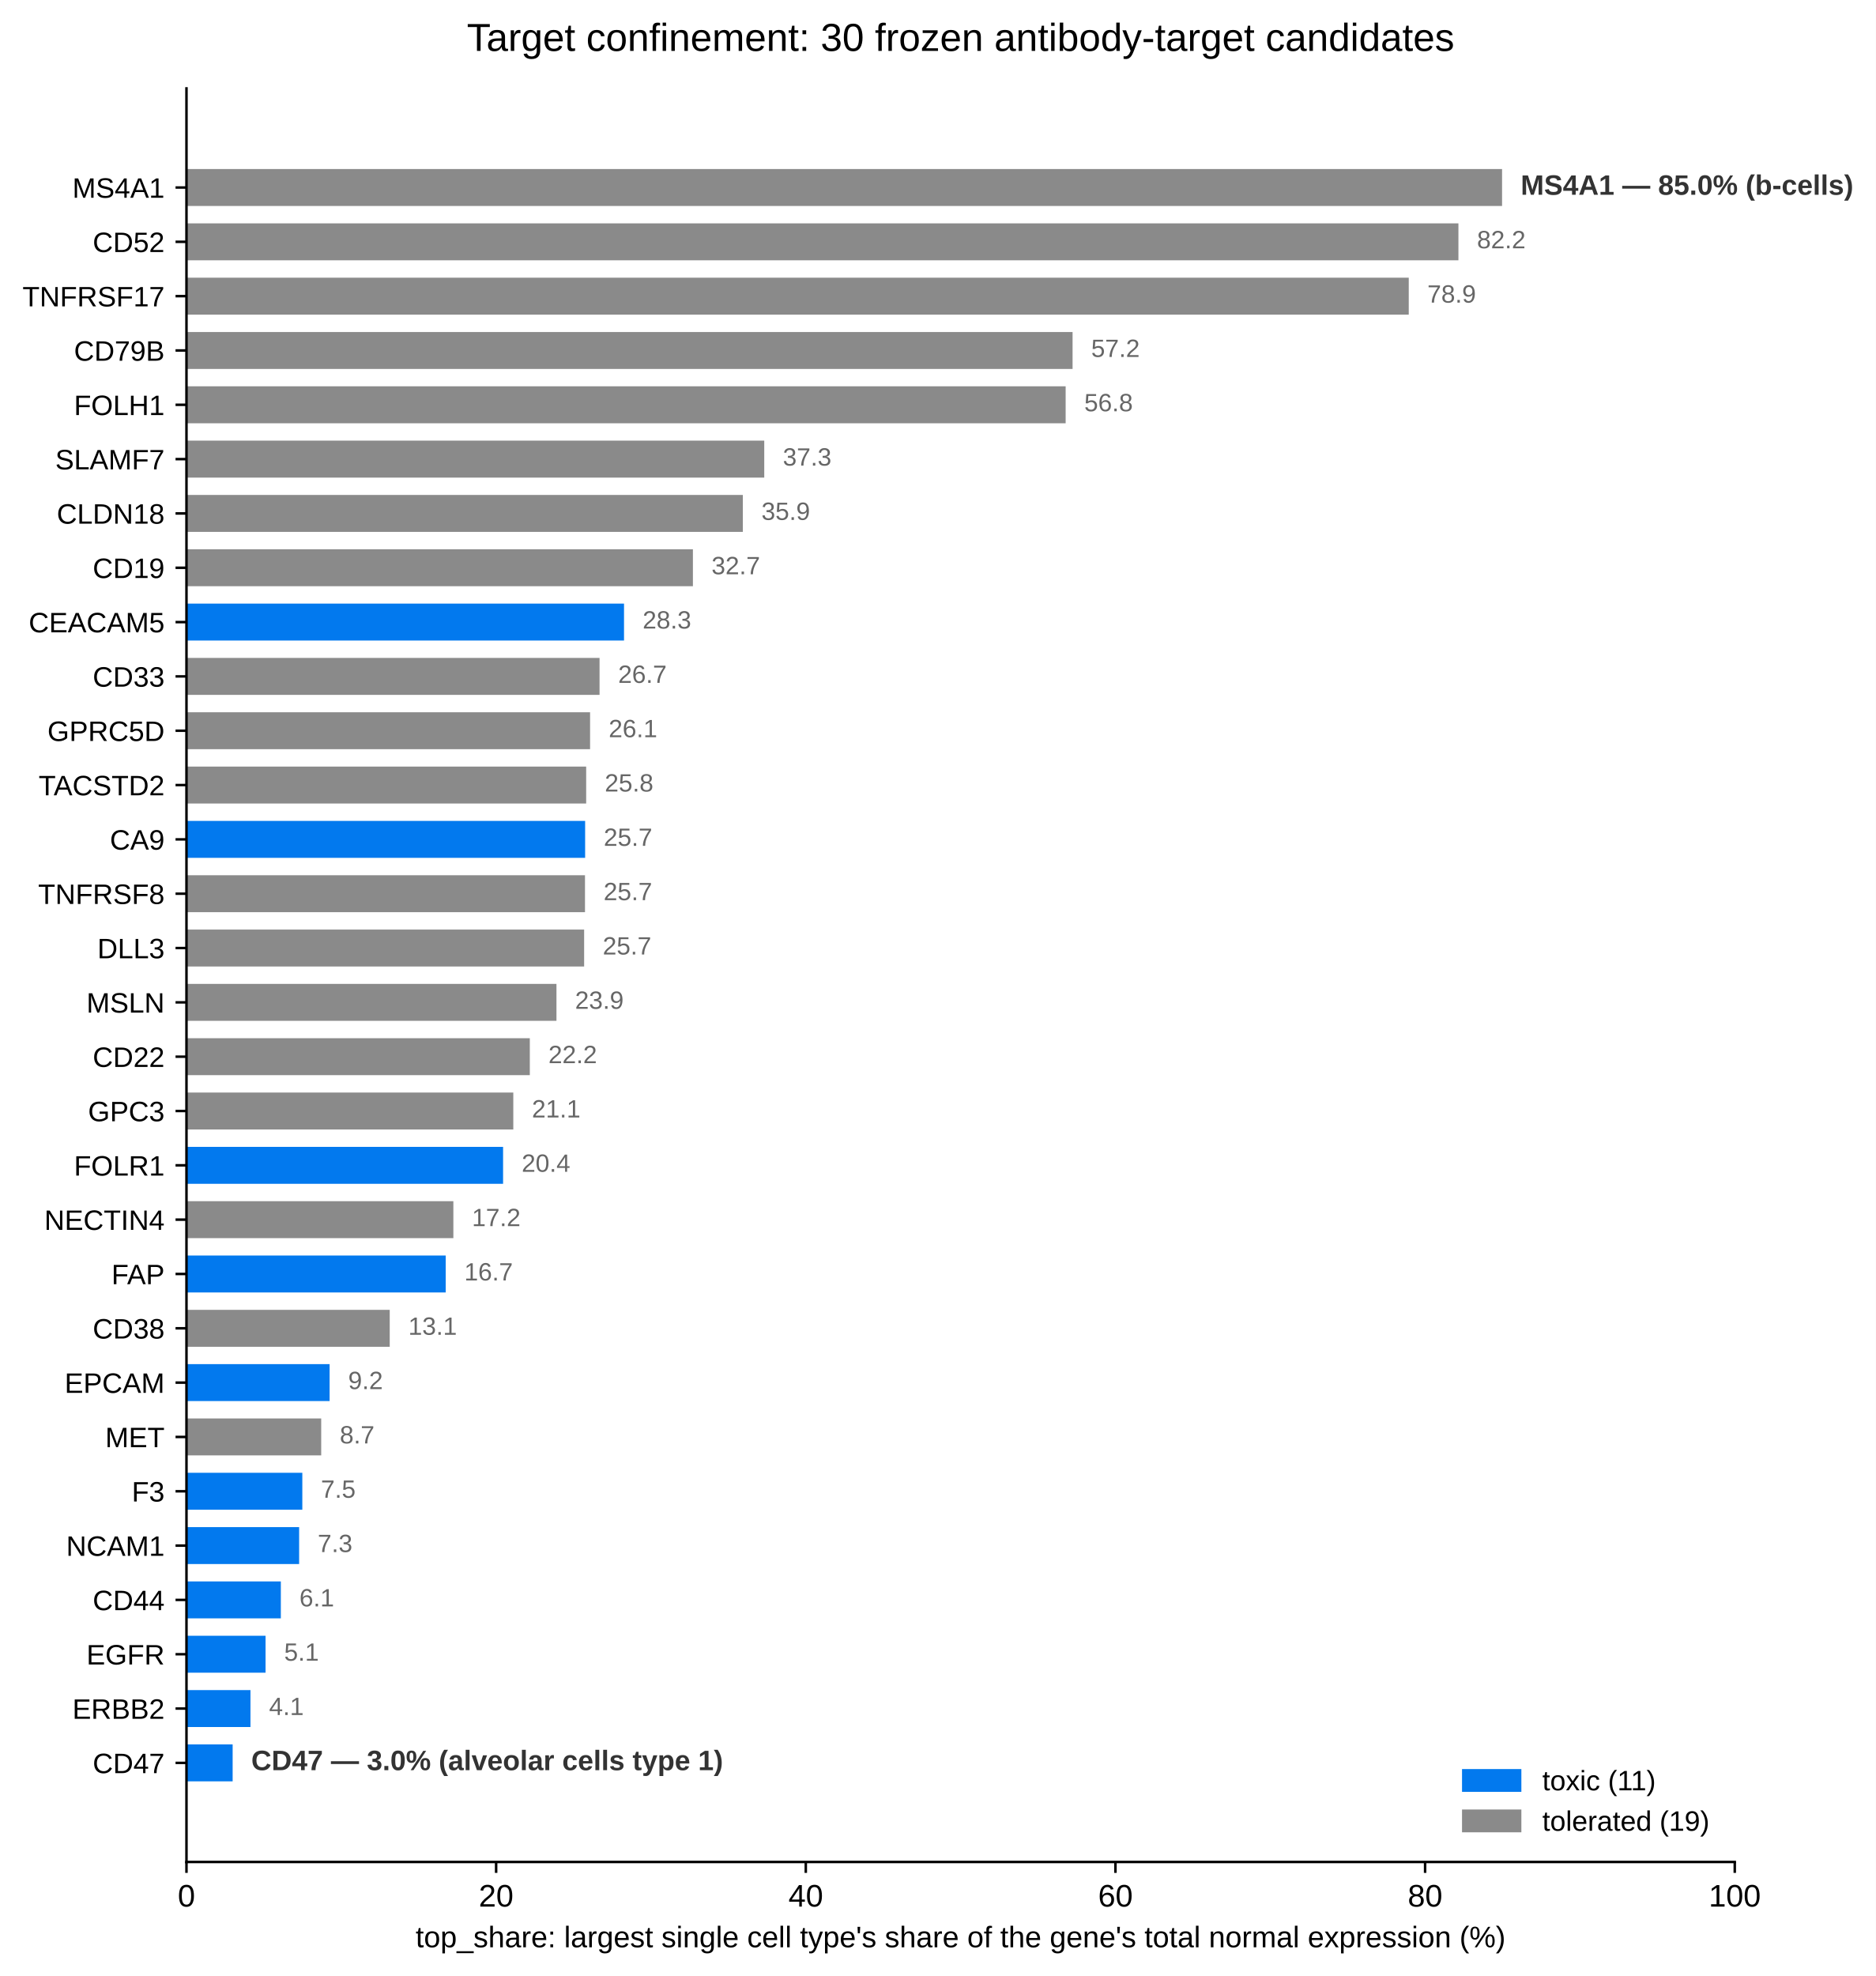
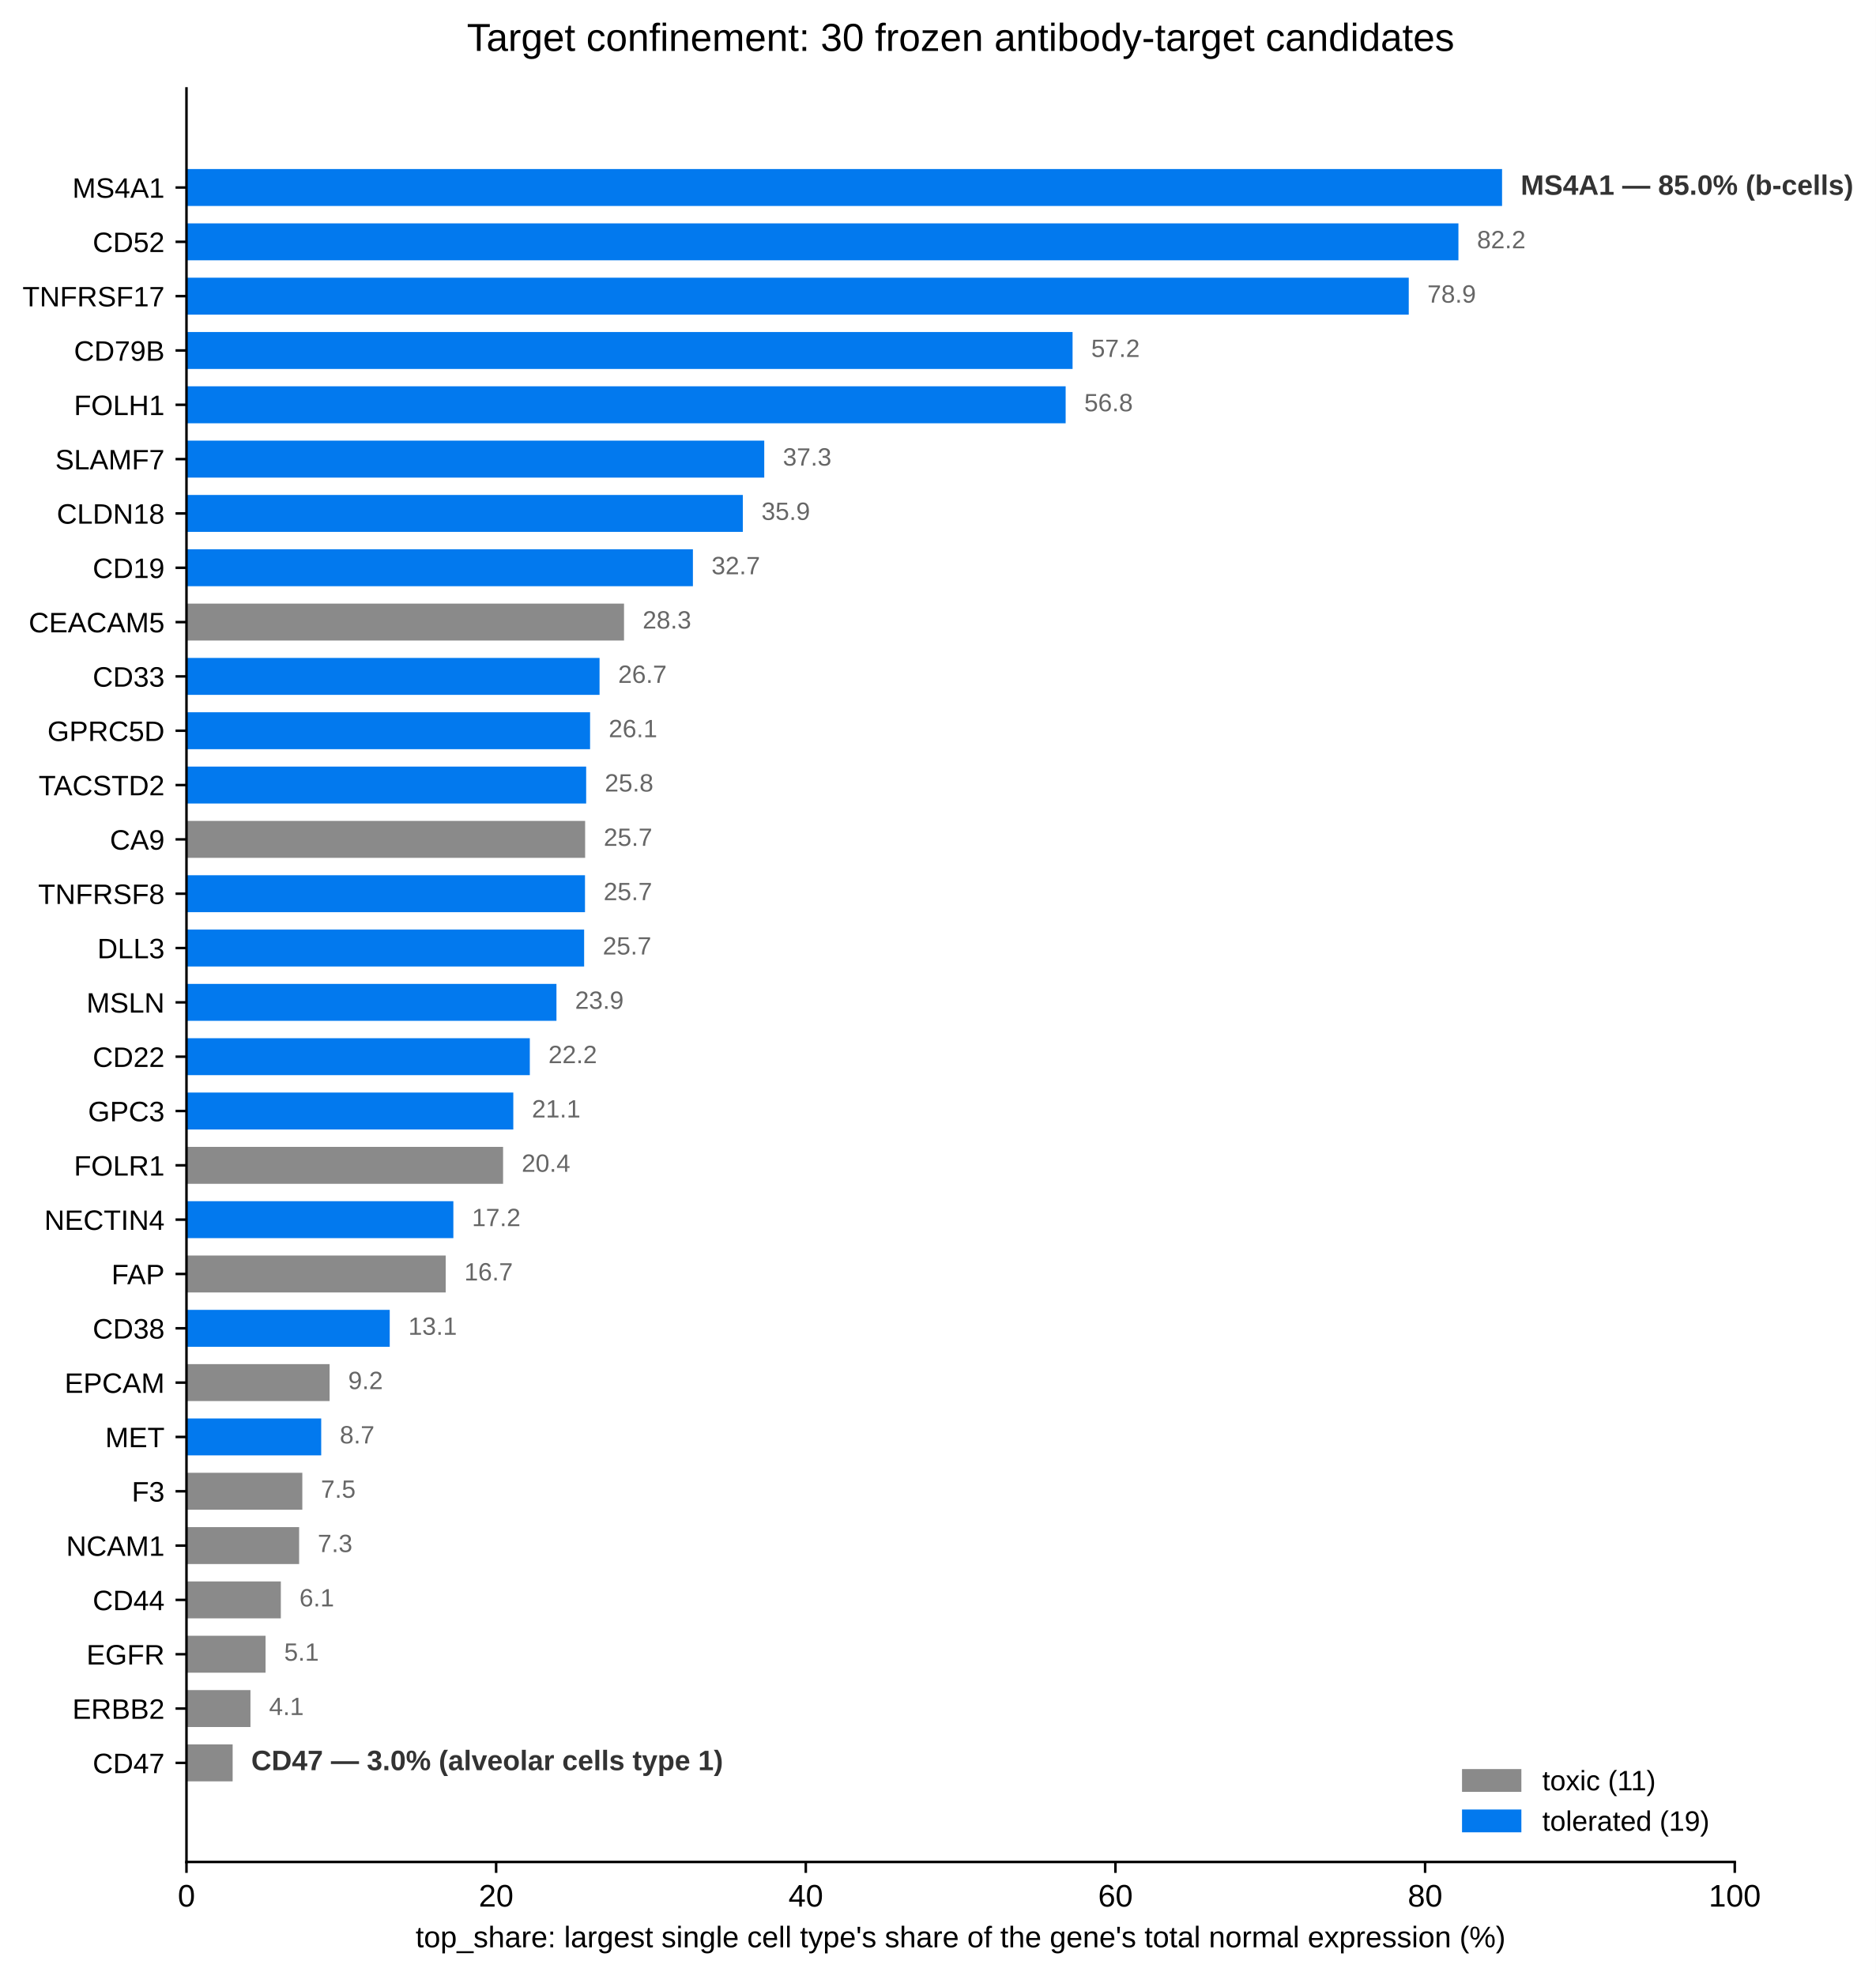
<svg xmlns="http://www.w3.org/2000/svg" xmlns:xlink="http://www.w3.org/1999/xlink" width="600.599pt" height="632.521pt" viewBox="0 0 600.599 632.521" version="1.1">
  <defs>
    <style type="text/css">*{stroke-linejoin: round; stroke-linecap: butt}</style>
  </defs>
  <g id="figure_1">
    <g id="patch_1">
      <path d="M 0 632.521  L 600.599 632.521  L 600.599 0  L 0 0  z " style="fill: #ffffff" />
    </g>
    <g id="axes_1">
      <g id="patch_2">
        <path d="M 59.703 596.02  L 555.423 596.02  L 555.423 28.3  L 59.703 28.3  z " style="fill: #ffffff" />
      </g>
      <g id="patch_3">
-         <path d="M 59.703 570.215  L 74.485 570.215  L 74.485 558.39  L 59.703 558.39  z " clip-path="url(#p24d4e49912)" style="fill: #0279ee" />
+         <path d="M 59.703 570.215  L 74.485 570.215  L 74.485 558.39  L 59.703 558.39  z " clip-path="url(#p0cf676c617)" style="fill: #8a8a8a" />
      </g>
      <g id="patch_4">
-         <path d="M 59.703 552.826  L 80.192 552.826  L 80.192 541.001  L 59.703 541.001  z " clip-path="url(#p24d4e49912)" style="fill: #0279ee" />
+         <path d="M 59.703 552.826  L 80.192 552.826  L 80.192 541.001  L 59.703 541.001  z " clip-path="url(#p0cf676c617)" style="fill: #8a8a8a" />
      </g>
      <g id="patch_5">
-         <path d="M 59.703 535.437  L 85.024 535.437  L 85.024 523.612  L 59.703 523.612  z " clip-path="url(#p24d4e49912)" style="fill: #0279ee" />
+         <path d="M 59.703 535.437  L 85.024 535.437  L 85.024 523.612  L 59.703 523.612  z " clip-path="url(#p0cf676c617)" style="fill: #8a8a8a" />
      </g>
      <g id="patch_6">
-         <path d="M 59.703 518.048  L 89.917 518.048  L 89.917 506.223  L 59.703 506.223  z " clip-path="url(#p24d4e49912)" style="fill: #0279ee" />
+         <path d="M 59.703 518.048  L 89.917 518.048  L 89.917 506.223  L 59.703 506.223  z " clip-path="url(#p0cf676c617)" style="fill: #8a8a8a" />
      </g>
      <g id="patch_7">
-         <path d="M 59.703 500.658  L 95.772 500.658  L 95.772 488.834  L 59.703 488.834  z " clip-path="url(#p24d4e49912)" style="fill: #0279ee" />
+         <path d="M 59.703 500.658  L 95.772 500.658  L 95.772 488.834  L 59.703 488.834  z " clip-path="url(#p0cf676c617)" style="fill: #8a8a8a" />
      </g>
      <g id="patch_8">
-         <path d="M 59.703 483.269  L 96.795 483.269  L 96.795 471.445  L 59.703 471.445  z " clip-path="url(#p24d4e49912)" style="fill: #0279ee" />
+         <path d="M 59.703 483.269  L 96.795 483.269  L 96.795 471.445  L 59.703 471.445  z " clip-path="url(#p0cf676c617)" style="fill: #8a8a8a" />
      </g>
      <g id="patch_9">
-         <path d="M 59.703 465.88  L 102.84 465.88  L 102.84 454.056  L 59.703 454.056  z " clip-path="url(#p24d4e49912)" style="fill: #8a8a8a" />
+         <path d="M 59.703 465.88  L 102.84 465.88  L 102.84 454.056  L 59.703 454.056  z " clip-path="url(#p0cf676c617)" style="fill: #0279ee" />
      </g>
      <g id="patch_10">
-         <path d="M 59.703 448.491  L 105.529 448.491  L 105.529 436.666  L 59.703 436.666  z " clip-path="url(#p24d4e49912)" style="fill: #0279ee" />
+         <path d="M 59.703 448.491  L 105.529 448.491  L 105.529 436.666  L 59.703 436.666  z " clip-path="url(#p0cf676c617)" style="fill: #8a8a8a" />
      </g>
      <g id="patch_11">
-         <path d="M 59.703 431.102  L 124.781 431.102  L 124.781 419.277  L 59.703 419.277  z " clip-path="url(#p24d4e49912)" style="fill: #8a8a8a" />
+         <path d="M 59.703 431.102  L 124.781 431.102  L 124.781 419.277  L 59.703 419.277  z " clip-path="url(#p0cf676c617)" style="fill: #0279ee" />
      </g>
      <g id="patch_12">
-         <path d="M 59.703 413.713  L 142.702 413.713  L 142.702 401.888  L 59.703 401.888  z " clip-path="url(#p24d4e49912)" style="fill: #0279ee" />
+         <path d="M 59.703 413.713  L 142.702 413.713  L 142.702 401.888  L 59.703 401.888  z " clip-path="url(#p0cf676c617)" style="fill: #8a8a8a" />
      </g>
      <g id="patch_13">
-         <path d="M 59.703 396.324  L 145.153 396.324  L 145.153 384.499  L 59.703 384.499  z " clip-path="url(#p24d4e49912)" style="fill: #8a8a8a" />
+         <path d="M 59.703 396.324  L 145.153 396.324  L 145.153 384.499  L 59.703 384.499  z " clip-path="url(#p0cf676c617)" style="fill: #0279ee" />
      </g>
      <g id="patch_14">
-         <path d="M 59.703 378.935  L 161.072 378.935  L 161.072 367.11  L 59.703 367.11  z " clip-path="url(#p24d4e49912)" style="fill: #0279ee" />
+         <path d="M 59.703 378.935  L 161.072 378.935  L 161.072 367.11  L 59.703 367.11  z " clip-path="url(#p0cf676c617)" style="fill: #8a8a8a" />
      </g>
      <g id="patch_15">
-         <path d="M 59.703 361.545  L 164.345 361.545  L 164.345 349.721  L 59.703 349.721  z " clip-path="url(#p24d4e49912)" style="fill: #8a8a8a" />
+         <path d="M 59.703 361.545  L 164.345 361.545  L 164.345 349.721  L 59.703 349.721  z " clip-path="url(#p0cf676c617)" style="fill: #0279ee" />
      </g>
      <g id="patch_16">
-         <path d="M 59.703 344.156  L 169.632 344.156  L 169.632 332.332  L 59.703 332.332  z " clip-path="url(#p24d4e49912)" style="fill: #8a8a8a" />
+         <path d="M 59.703 344.156  L 169.632 344.156  L 169.632 332.332  L 59.703 332.332  z " clip-path="url(#p0cf676c617)" style="fill: #0279ee" />
      </g>
      <g id="patch_17">
-         <path d="M 59.703 326.767  L 178.162 326.767  L 178.162 314.943  L 59.703 314.943  z " clip-path="url(#p24d4e49912)" style="fill: #8a8a8a" />
+         <path d="M 59.703 326.767  L 178.162 326.767  L 178.162 314.943  L 59.703 314.943  z " clip-path="url(#p0cf676c617)" style="fill: #0279ee" />
      </g>
      <g id="patch_18">
-         <path d="M 59.703 309.378  L 187.024 309.378  L 187.024 297.553  L 59.703 297.553  z " clip-path="url(#p24d4e49912)" style="fill: #8a8a8a" />
+         <path d="M 59.703 309.378  L 187.024 309.378  L 187.024 297.553  L 59.703 297.553  z " clip-path="url(#p0cf676c617)" style="fill: #0279ee" />
      </g>
      <g id="patch_19">
-         <path d="M 59.703 291.989  L 187.298 291.989  L 187.298 280.164  L 59.703 280.164  z " clip-path="url(#p24d4e49912)" style="fill: #8a8a8a" />
+         <path d="M 59.703 291.989  L 187.298 291.989  L 187.298 280.164  L 59.703 280.164  z " clip-path="url(#p0cf676c617)" style="fill: #0279ee" />
      </g>
      <g id="patch_20">
-         <path d="M 59.703 274.6  L 187.342 274.6  L 187.342 262.775  L 59.703 262.775  z " clip-path="url(#p24d4e49912)" style="fill: #0279ee" />
+         <path d="M 59.703 274.6  L 187.342 274.6  L 187.342 262.775  L 59.703 262.775  z " clip-path="url(#p0cf676c617)" style="fill: #8a8a8a" />
      </g>
      <g id="patch_21">
-         <path d="M 59.703 257.211  L 187.675 257.211  L 187.675 245.386  L 59.703 245.386  z " clip-path="url(#p24d4e49912)" style="fill: #8a8a8a" />
+         <path d="M 59.703 257.211  L 187.675 257.211  L 187.675 245.386  L 59.703 245.386  z " clip-path="url(#p0cf676c617)" style="fill: #0279ee" />
      </g>
      <g id="patch_22">
-         <path d="M 59.703 239.822  L 188.926 239.822  L 188.926 227.997  L 59.703 227.997  z " clip-path="url(#p24d4e49912)" style="fill: #8a8a8a" />
+         <path d="M 59.703 239.822  L 188.926 239.822  L 188.926 227.997  L 59.703 227.997  z " clip-path="url(#p0cf676c617)" style="fill: #0279ee" />
      </g>
      <g id="patch_23">
-         <path d="M 59.703 222.432  L 191.959 222.432  L 191.959 210.608  L 59.703 210.608  z " clip-path="url(#p24d4e49912)" style="fill: #8a8a8a" />
+         <path d="M 59.703 222.432  L 191.959 222.432  L 191.959 210.608  L 59.703 210.608  z " clip-path="url(#p0cf676c617)" style="fill: #0279ee" />
      </g>
      <g id="patch_24">
-         <path d="M 59.703 205.043  L 199.795 205.043  L 199.795 193.219  L 59.703 193.219  z " clip-path="url(#p24d4e49912)" style="fill: #0279ee" />
+         <path d="M 59.703 205.043  L 199.795 205.043  L 199.795 193.219  L 59.703 193.219  z " clip-path="url(#p0cf676c617)" style="fill: #8a8a8a" />
      </g>
      <g id="patch_25">
-         <path d="M 59.703 187.654  L 221.851 187.654  L 221.851 175.83  L 59.703 175.83  z " clip-path="url(#p24d4e49912)" style="fill: #8a8a8a" />
+         <path d="M 59.703 187.654  L 221.851 187.654  L 221.851 175.83  L 59.703 175.83  z " clip-path="url(#p0cf676c617)" style="fill: #0279ee" />
      </g>
      <g id="patch_26">
-         <path d="M 59.703 170.265  L 237.839 170.265  L 237.839 158.441  L 59.703 158.441  z " clip-path="url(#p24d4e49912)" style="fill: #8a8a8a" />
+         <path d="M 59.703 170.265  L 237.839 170.265  L 237.839 158.441  L 59.703 158.441  z " clip-path="url(#p0cf676c617)" style="fill: #0279ee" />
      </g>
      <g id="patch_27">
-         <path d="M 59.703 152.876  L 244.692 152.876  L 244.692 141.051  L 59.703 141.051  z " clip-path="url(#p24d4e49912)" style="fill: #8a8a8a" />
+         <path d="M 59.703 152.876  L 244.692 152.876  L 244.692 141.051  L 59.703 141.051  z " clip-path="url(#p0cf676c617)" style="fill: #0279ee" />
      </g>
      <g id="patch_28">
-         <path d="M 59.703 135.487  L 341.191 135.487  L 341.191 123.662  L 59.703 123.662  z " clip-path="url(#p24d4e49912)" style="fill: #8a8a8a" />
+         <path d="M 59.703 135.487  L 341.191 135.487  L 341.191 123.662  L 59.703 123.662  z " clip-path="url(#p0cf676c617)" style="fill: #0279ee" />
      </g>
      <g id="patch_29">
-         <path d="M 59.703 118.098  L 343.408 118.098  L 343.408 106.273  L 59.703 106.273  z " clip-path="url(#p24d4e49912)" style="fill: #8a8a8a" />
+         <path d="M 59.703 118.098  L 343.408 118.098  L 343.408 106.273  L 59.703 106.273  z " clip-path="url(#p0cf676c617)" style="fill: #0279ee" />
      </g>
      <g id="patch_30">
-         <path d="M 59.703 100.709  L 451.043 100.709  L 451.043 88.884  L 59.703 88.884  z " clip-path="url(#p24d4e49912)" style="fill: #8a8a8a" />
+         <path d="M 59.703 100.709  L 451.043 100.709  L 451.043 88.884  L 59.703 88.884  z " clip-path="url(#p0cf676c617)" style="fill: #0279ee" />
      </g>
      <g id="patch_31">
-         <path d="M 59.703 83.32  L 466.947 83.32  L 466.947 71.495  L 59.703 71.495  z " clip-path="url(#p24d4e49912)" style="fill: #8a8a8a" />
+         <path d="M 59.703 83.32  L 466.947 83.32  L 466.947 71.495  L 59.703 71.495  z " clip-path="url(#p0cf676c617)" style="fill: #0279ee" />
      </g>
      <g id="patch_32">
-         <path d="M 59.703 65.93  L 480.92 65.93  L 480.92 54.106  L 59.703 54.106  z " clip-path="url(#p24d4e49912)" style="fill: #8a8a8a" />
+         <path d="M 59.703 65.93  L 480.92 65.93  L 480.92 54.106  L 59.703 54.106  z " clip-path="url(#p0cf676c617)" style="fill: #0279ee" />
      </g>
      <g id="matplotlib.axis_1">
        <g id="xtick_1">
          <g id="line2d_1">
            <defs>
-               <path id="ma348f26eb4" d="M 0 0  L 0 3.5  " style="stroke: #000000; stroke-width: 0.8" />
+               <path id="m3c1761a3d3" d="M 0 0  L 0 3.5  " style="stroke: #000000; stroke-width: 0.8" />
            </defs>
            <g>
-               <use xlink:href="#ma348f26eb4" x="59.703" y="596.02" style="stroke: #000000; stroke-width: 0.8" />
+               <use xlink:href="#m3c1761a3d3" x="59.703" y="596.02" style="stroke: #000000; stroke-width: 0.8" />
            </g>
          </g>
          <g id="text_1">
            <text style="font-size: 10px; font-family: 'Arial', 'Liberation Sans', 'DejaVu Sans'; text-anchor: middle" x="59.703" y="610.301" transform="rotate(-0 59.70344 610.3006)">0</text>
          </g>
        </g>
        <g id="xtick_2">
          <g id="line2d_2">
            <g>
-               <use xlink:href="#ma348f26eb4" x="158.847" y="596.02" style="stroke: #000000; stroke-width: 0.8" />
+               <use xlink:href="#m3c1761a3d3" x="158.847" y="596.02" style="stroke: #000000; stroke-width: 0.8" />
            </g>
          </g>
          <g id="text_2">
            <text style="font-size: 10px; font-family: 'Arial', 'Liberation Sans', 'DejaVu Sans'; text-anchor: middle" x="158.847" y="610.301" transform="rotate(-0 158.8474 610.3006)">20</text>
          </g>
        </g>
        <g id="xtick_3">
          <g id="line2d_3">
            <g>
-               <use xlink:href="#ma348f26eb4" x="257.991" y="596.02" style="stroke: #000000; stroke-width: 0.8" />
+               <use xlink:href="#m3c1761a3d3" x="257.991" y="596.02" style="stroke: #000000; stroke-width: 0.8" />
            </g>
          </g>
          <g id="text_3">
            <text style="font-size: 10px; font-family: 'Arial', 'Liberation Sans', 'DejaVu Sans'; text-anchor: middle" x="257.991" y="610.301" transform="rotate(-0 257.9914 610.3006)">40</text>
          </g>
        </g>
        <g id="xtick_4">
          <g id="line2d_4">
            <g>
-               <use xlink:href="#ma348f26eb4" x="357.135" y="596.02" style="stroke: #000000; stroke-width: 0.8" />
+               <use xlink:href="#m3c1761a3d3" x="357.135" y="596.02" style="stroke: #000000; stroke-width: 0.8" />
            </g>
          </g>
          <g id="text_4">
            <text style="font-size: 10px; font-family: 'Arial', 'Liberation Sans', 'DejaVu Sans'; text-anchor: middle" x="357.135" y="610.301" transform="rotate(-0 357.1354 610.3006)">60</text>
          </g>
        </g>
        <g id="xtick_5">
          <g id="line2d_5">
            <g>
-               <use xlink:href="#ma348f26eb4" x="456.279" y="596.02" style="stroke: #000000; stroke-width: 0.8" />
+               <use xlink:href="#m3c1761a3d3" x="456.279" y="596.02" style="stroke: #000000; stroke-width: 0.8" />
            </g>
          </g>
          <g id="text_5">
            <text style="font-size: 10px; font-family: 'Arial', 'Liberation Sans', 'DejaVu Sans'; text-anchor: middle" x="456.279" y="610.301" transform="rotate(-0 456.2794 610.3006)">80</text>
          </g>
        </g>
        <g id="xtick_6">
          <g id="line2d_6">
            <g>
-               <use xlink:href="#ma348f26eb4" x="555.423" y="596.02" style="stroke: #000000; stroke-width: 0.8" />
+               <use xlink:href="#m3c1761a3d3" x="555.423" y="596.02" style="stroke: #000000; stroke-width: 0.8" />
            </g>
          </g>
          <g id="text_6">
            <text style="font-size: 10px; font-family: 'Arial', 'Liberation Sans', 'DejaVu Sans'; text-anchor: middle" x="555.423" y="610.301" transform="rotate(-0 555.4234 610.3006)">100</text>
          </g>
        </g>
        <g id="text_7">
          <text style="font-size: 9.5px; font-family: 'Arial', 'Liberation Sans', 'DejaVu Sans'; text-anchor: middle" x="307.563" y="623.321" transform="rotate(-0 307.5634 623.3214)">top_share: largest single cell type's share of the gene's total normal expression (%)</text>
        </g>
      </g>
      <g id="matplotlib.axis_2">
        <g id="ytick_1">
          <g id="line2d_7">
            <defs>
-               <path id="m6c819bc5fa" d="M 0 0  L -3.5 0  " style="stroke: #000000; stroke-width: 0.8" />
+               <path id="mef165f8d70" d="M 0 0  L -3.5 0  " style="stroke: #000000; stroke-width: 0.8" />
            </defs>
            <g>
-               <use xlink:href="#m6c819bc5fa" x="59.703" y="564.303" style="stroke: #000000; stroke-width: 0.8" />
+               <use xlink:href="#mef165f8d70" x="59.703" y="564.303" style="stroke: #000000; stroke-width: 0.8" />
            </g>
          </g>
          <g id="text_8">
            <text style="font-size: 9px; font-family: 'Arial', 'Liberation Sans', 'DejaVu Sans'; text-anchor: end" x="52.703" y="567.579" transform="rotate(-0 52.70344 567.5787)">CD47</text>
          </g>
        </g>
        <g id="ytick_2">
          <g id="line2d_8">
            <g>
-               <use xlink:href="#m6c819bc5fa" x="59.703" y="546.913" style="stroke: #000000; stroke-width: 0.8" />
+               <use xlink:href="#mef165f8d70" x="59.703" y="546.913" style="stroke: #000000; stroke-width: 0.8" />
            </g>
          </g>
          <g id="text_9">
            <text style="font-size: 9px; font-family: 'Arial', 'Liberation Sans', 'DejaVu Sans'; text-anchor: end" x="52.703" y="550.19" transform="rotate(-0 52.70344 550.1896)">ERBB2</text>
          </g>
        </g>
        <g id="ytick_3">
          <g id="line2d_9">
            <g>
-               <use xlink:href="#m6c819bc5fa" x="59.703" y="529.524" style="stroke: #000000; stroke-width: 0.8" />
+               <use xlink:href="#mef165f8d70" x="59.703" y="529.524" style="stroke: #000000; stroke-width: 0.8" />
            </g>
          </g>
          <g id="text_10">
            <text style="font-size: 9px; font-family: 'Arial', 'Liberation Sans', 'DejaVu Sans'; text-anchor: end" x="52.703" y="532.8" transform="rotate(-0 52.70344 532.8005)">EGFR</text>
          </g>
        </g>
        <g id="ytick_4">
          <g id="line2d_10">
            <g>
-               <use xlink:href="#m6c819bc5fa" x="59.703" y="512.135" style="stroke: #000000; stroke-width: 0.8" />
+               <use xlink:href="#mef165f8d70" x="59.703" y="512.135" style="stroke: #000000; stroke-width: 0.8" />
            </g>
          </g>
          <g id="text_11">
            <text style="font-size: 9px; font-family: 'Arial', 'Liberation Sans', 'DejaVu Sans'; text-anchor: end" x="52.703" y="515.411" transform="rotate(-0 52.70344 515.4113)">CD44</text>
          </g>
        </g>
        <g id="ytick_5">
          <g id="line2d_11">
            <g>
-               <use xlink:href="#m6c819bc5fa" x="59.703" y="494.746" style="stroke: #000000; stroke-width: 0.8" />
+               <use xlink:href="#mef165f8d70" x="59.703" y="494.746" style="stroke: #000000; stroke-width: 0.8" />
            </g>
          </g>
          <g id="text_12">
            <text style="font-size: 9px; font-family: 'Arial', 'Liberation Sans', 'DejaVu Sans'; text-anchor: end" x="52.703" y="498.022" transform="rotate(-0 52.70344 498.0222)">NCAM1</text>
          </g>
        </g>
        <g id="ytick_6">
          <g id="line2d_12">
            <g>
-               <use xlink:href="#m6c819bc5fa" x="59.703" y="477.357" style="stroke: #000000; stroke-width: 0.8" />
+               <use xlink:href="#mef165f8d70" x="59.703" y="477.357" style="stroke: #000000; stroke-width: 0.8" />
            </g>
          </g>
          <g id="text_13">
            <text style="font-size: 9px; font-family: 'Arial', 'Liberation Sans', 'DejaVu Sans'; text-anchor: end" x="52.703" y="480.633" transform="rotate(-0 52.70344 480.6331)">F3</text>
          </g>
        </g>
        <g id="ytick_7">
          <g id="line2d_13">
            <g>
-               <use xlink:href="#m6c819bc5fa" x="59.703" y="459.968" style="stroke: #000000; stroke-width: 0.8" />
+               <use xlink:href="#mef165f8d70" x="59.703" y="459.968" style="stroke: #000000; stroke-width: 0.8" />
            </g>
          </g>
          <g id="text_14">
            <text style="font-size: 9px; font-family: 'Arial', 'Liberation Sans', 'DejaVu Sans'; text-anchor: end" x="52.703" y="463.244" transform="rotate(-0 52.70344 463.244)">MET</text>
          </g>
        </g>
        <g id="ytick_8">
          <g id="line2d_14">
            <g>
-               <use xlink:href="#m6c819bc5fa" x="59.703" y="442.579" style="stroke: #000000; stroke-width: 0.8" />
+               <use xlink:href="#mef165f8d70" x="59.703" y="442.579" style="stroke: #000000; stroke-width: 0.8" />
            </g>
          </g>
          <g id="text_15">
            <text style="font-size: 9px; font-family: 'Arial', 'Liberation Sans', 'DejaVu Sans'; text-anchor: end" x="52.703" y="445.855" transform="rotate(-0 52.70344 445.8549)">EPCAM</text>
          </g>
        </g>
        <g id="ytick_9">
          <g id="line2d_15">
            <g>
-               <use xlink:href="#m6c819bc5fa" x="59.703" y="425.19" style="stroke: #000000; stroke-width: 0.8" />
+               <use xlink:href="#mef165f8d70" x="59.703" y="425.19" style="stroke: #000000; stroke-width: 0.8" />
            </g>
          </g>
          <g id="text_16">
            <text style="font-size: 9px; font-family: 'Arial', 'Liberation Sans', 'DejaVu Sans'; text-anchor: end" x="52.703" y="428.466" transform="rotate(-0 52.70344 428.4657)">CD38</text>
          </g>
        </g>
        <g id="ytick_10">
          <g id="line2d_16">
            <g>
-               <use xlink:href="#m6c819bc5fa" x="59.703" y="407.801" style="stroke: #000000; stroke-width: 0.8" />
+               <use xlink:href="#mef165f8d70" x="59.703" y="407.801" style="stroke: #000000; stroke-width: 0.8" />
            </g>
          </g>
          <g id="text_17">
            <text style="font-size: 9px; font-family: 'Arial', 'Liberation Sans', 'DejaVu Sans'; text-anchor: end" x="52.703" y="411.077" transform="rotate(-0 52.70344 411.0766)">FAP</text>
          </g>
        </g>
        <g id="ytick_11">
          <g id="line2d_17">
            <g>
-               <use xlink:href="#m6c819bc5fa" x="59.703" y="390.411" style="stroke: #000000; stroke-width: 0.8" />
+               <use xlink:href="#mef165f8d70" x="59.703" y="390.411" style="stroke: #000000; stroke-width: 0.8" />
            </g>
          </g>
          <g id="text_18">
            <text style="font-size: 9px; font-family: 'Arial', 'Liberation Sans', 'DejaVu Sans'; text-anchor: end" x="52.703" y="393.688" transform="rotate(-0 52.70344 393.6875)">NECTIN4</text>
          </g>
        </g>
        <g id="ytick_12">
          <g id="line2d_18">
            <g>
-               <use xlink:href="#m6c819bc5fa" x="59.703" y="373.022" style="stroke: #000000; stroke-width: 0.8" />
+               <use xlink:href="#mef165f8d70" x="59.703" y="373.022" style="stroke: #000000; stroke-width: 0.8" />
            </g>
          </g>
          <g id="text_19">
            <text style="font-size: 9px; font-family: 'Arial', 'Liberation Sans', 'DejaVu Sans'; text-anchor: end" x="52.703" y="376.301" transform="rotate(-0 52.70344 376.3009)">FOLR1</text>
          </g>
        </g>
        <g id="ytick_13">
          <g id="line2d_19">
            <g>
-               <use xlink:href="#m6c819bc5fa" x="59.703" y="355.633" style="stroke: #000000; stroke-width: 0.8" />
+               <use xlink:href="#mef165f8d70" x="59.703" y="355.633" style="stroke: #000000; stroke-width: 0.8" />
            </g>
          </g>
          <g id="text_20">
            <text style="font-size: 9px; font-family: 'Arial', 'Liberation Sans', 'DejaVu Sans'; text-anchor: end" x="52.703" y="358.909" transform="rotate(-0 52.70344 358.9093)">GPC3</text>
          </g>
        </g>
        <g id="ytick_14">
          <g id="line2d_20">
            <g>
-               <use xlink:href="#m6c819bc5fa" x="59.703" y="338.244" style="stroke: #000000; stroke-width: 0.8" />
+               <use xlink:href="#mef165f8d70" x="59.703" y="338.244" style="stroke: #000000; stroke-width: 0.8" />
            </g>
          </g>
          <g id="text_21">
            <text style="font-size: 9px; font-family: 'Arial', 'Liberation Sans', 'DejaVu Sans'; text-anchor: end" x="52.703" y="341.52" transform="rotate(-0 52.70344 341.5201)">CD22</text>
          </g>
        </g>
        <g id="ytick_15">
          <g id="line2d_21">
            <g>
-               <use xlink:href="#m6c819bc5fa" x="59.703" y="320.855" style="stroke: #000000; stroke-width: 0.8" />
+               <use xlink:href="#mef165f8d70" x="59.703" y="320.855" style="stroke: #000000; stroke-width: 0.8" />
            </g>
          </g>
          <g id="text_22">
            <text style="font-size: 9px; font-family: 'Arial', 'Liberation Sans', 'DejaVu Sans'; text-anchor: end" x="52.703" y="324.131" transform="rotate(-0 52.70344 324.131)">MSLN</text>
          </g>
        </g>
        <g id="ytick_16">
          <g id="line2d_22">
            <g>
-               <use xlink:href="#m6c819bc5fa" x="59.703" y="303.466" style="stroke: #000000; stroke-width: 0.8" />
+               <use xlink:href="#mef165f8d70" x="59.703" y="303.466" style="stroke: #000000; stroke-width: 0.8" />
            </g>
          </g>
          <g id="text_23">
            <text style="font-size: 9px; font-family: 'Arial', 'Liberation Sans', 'DejaVu Sans'; text-anchor: end" x="52.703" y="306.742" transform="rotate(-0 52.70344 306.7419)">DLL3</text>
          </g>
        </g>
        <g id="ytick_17">
          <g id="line2d_23">
            <g>
-               <use xlink:href="#m6c819bc5fa" x="59.703" y="286.077" style="stroke: #000000; stroke-width: 0.8" />
+               <use xlink:href="#mef165f8d70" x="59.703" y="286.077" style="stroke: #000000; stroke-width: 0.8" />
            </g>
          </g>
          <g id="text_24">
            <text style="font-size: 9px; font-family: 'Arial', 'Liberation Sans', 'DejaVu Sans'; text-anchor: end" x="52.703" y="289.353" transform="rotate(-0 52.70344 289.3528)">TNFRSF8</text>
          </g>
        </g>
        <g id="ytick_18">
          <g id="line2d_24">
            <g>
-               <use xlink:href="#m6c819bc5fa" x="59.703" y="268.688" style="stroke: #000000; stroke-width: 0.8" />
+               <use xlink:href="#mef165f8d70" x="59.703" y="268.688" style="stroke: #000000; stroke-width: 0.8" />
            </g>
          </g>
          <g id="text_25">
            <text style="font-size: 9px; font-family: 'Arial', 'Liberation Sans', 'DejaVu Sans'; text-anchor: end" x="52.703" y="271.964" transform="rotate(-0 52.70344 271.9637)">CA9</text>
          </g>
        </g>
        <g id="ytick_19">
          <g id="line2d_25">
            <g>
-               <use xlink:href="#m6c819bc5fa" x="59.703" y="251.298" style="stroke: #000000; stroke-width: 0.8" />
+               <use xlink:href="#mef165f8d70" x="59.703" y="251.298" style="stroke: #000000; stroke-width: 0.8" />
            </g>
          </g>
          <g id="text_26">
            <text style="font-size: 9px; font-family: 'Arial', 'Liberation Sans', 'DejaVu Sans'; text-anchor: end" x="52.703" y="254.575" transform="rotate(-0 52.70344 254.5745)">TACSTD2</text>
          </g>
        </g>
        <g id="ytick_20">
          <g id="line2d_26">
            <g>
-               <use xlink:href="#m6c819bc5fa" x="59.703" y="233.909" style="stroke: #000000; stroke-width: 0.8" />
+               <use xlink:href="#mef165f8d70" x="59.703" y="233.909" style="stroke: #000000; stroke-width: 0.8" />
            </g>
          </g>
          <g id="text_27">
            <text style="font-size: 9px; font-family: 'Arial', 'Liberation Sans', 'DejaVu Sans'; text-anchor: end" x="52.703" y="237.185" transform="rotate(-0 52.70344 237.1854)">GPRC5D</text>
          </g>
        </g>
        <g id="ytick_21">
          <g id="line2d_27">
            <g>
-               <use xlink:href="#m6c819bc5fa" x="59.703" y="216.52" style="stroke: #000000; stroke-width: 0.8" />
+               <use xlink:href="#mef165f8d70" x="59.703" y="216.52" style="stroke: #000000; stroke-width: 0.8" />
            </g>
          </g>
          <g id="text_28">
            <text style="font-size: 9px; font-family: 'Arial', 'Liberation Sans', 'DejaVu Sans'; text-anchor: end" x="52.703" y="219.796" transform="rotate(-0 52.70344 219.7963)">CD33</text>
          </g>
        </g>
        <g id="ytick_22">
          <g id="line2d_28">
            <g>
-               <use xlink:href="#m6c819bc5fa" x="59.703" y="199.131" style="stroke: #000000; stroke-width: 0.8" />
+               <use xlink:href="#mef165f8d70" x="59.703" y="199.131" style="stroke: #000000; stroke-width: 0.8" />
            </g>
          </g>
          <g id="text_29">
            <text style="font-size: 9px; font-family: 'Arial', 'Liberation Sans', 'DejaVu Sans'; text-anchor: end" x="52.703" y="202.407" transform="rotate(-0 52.70344 202.4072)">CEACAM5</text>
          </g>
        </g>
        <g id="ytick_23">
          <g id="line2d_29">
            <g>
-               <use xlink:href="#m6c819bc5fa" x="59.703" y="181.742" style="stroke: #000000; stroke-width: 0.8" />
+               <use xlink:href="#mef165f8d70" x="59.703" y="181.742" style="stroke: #000000; stroke-width: 0.8" />
            </g>
          </g>
          <g id="text_30">
            <text style="font-size: 9px; font-family: 'Arial', 'Liberation Sans', 'DejaVu Sans'; text-anchor: end" x="52.703" y="185.018" transform="rotate(-0 52.70344 185.0181)">CD19</text>
          </g>
        </g>
        <g id="ytick_24">
          <g id="line2d_30">
            <g>
-               <use xlink:href="#m6c819bc5fa" x="59.703" y="164.353" style="stroke: #000000; stroke-width: 0.8" />
+               <use xlink:href="#mef165f8d70" x="59.703" y="164.353" style="stroke: #000000; stroke-width: 0.8" />
            </g>
          </g>
          <g id="text_31">
            <text style="font-size: 9px; font-family: 'Arial', 'Liberation Sans', 'DejaVu Sans'; text-anchor: end" x="52.703" y="167.629" transform="rotate(-0 52.70344 167.6289)">CLDN18</text>
          </g>
        </g>
        <g id="ytick_25">
          <g id="line2d_31">
            <g>
-               <use xlink:href="#m6c819bc5fa" x="59.703" y="146.964" style="stroke: #000000; stroke-width: 0.8" />
+               <use xlink:href="#mef165f8d70" x="59.703" y="146.964" style="stroke: #000000; stroke-width: 0.8" />
            </g>
          </g>
          <g id="text_32">
            <text style="font-size: 9px; font-family: 'Arial', 'Liberation Sans', 'DejaVu Sans'; text-anchor: end" x="52.703" y="150.24" transform="rotate(-0 52.70344 150.2398)">SLAMF7</text>
          </g>
        </g>
        <g id="ytick_26">
          <g id="line2d_32">
            <g>
-               <use xlink:href="#m6c819bc5fa" x="59.703" y="129.575" style="stroke: #000000; stroke-width: 0.8" />
+               <use xlink:href="#mef165f8d70" x="59.703" y="129.575" style="stroke: #000000; stroke-width: 0.8" />
            </g>
          </g>
          <g id="text_33">
            <text style="font-size: 9px; font-family: 'Arial', 'Liberation Sans', 'DejaVu Sans'; text-anchor: end" x="52.703" y="132.853" transform="rotate(-0 52.70344 132.8533)">FOLH1</text>
          </g>
        </g>
        <g id="ytick_27">
          <g id="line2d_33">
            <g>
-               <use xlink:href="#m6c819bc5fa" x="59.703" y="112.185" style="stroke: #000000; stroke-width: 0.8" />
+               <use xlink:href="#mef165f8d70" x="59.703" y="112.185" style="stroke: #000000; stroke-width: 0.8" />
            </g>
          </g>
          <g id="text_34">
            <text style="font-size: 9px; font-family: 'Arial', 'Liberation Sans', 'DejaVu Sans'; text-anchor: end" x="52.703" y="115.462" transform="rotate(-0 52.70344 115.4616)">CD79B</text>
          </g>
        </g>
        <g id="ytick_28">
          <g id="line2d_34">
            <g>
-               <use xlink:href="#m6c819bc5fa" x="59.703" y="94.796" style="stroke: #000000; stroke-width: 0.8" />
+               <use xlink:href="#mef165f8d70" x="59.703" y="94.796" style="stroke: #000000; stroke-width: 0.8" />
            </g>
          </g>
          <g id="text_35">
            <text style="font-size: 9px; font-family: 'Arial', 'Liberation Sans', 'DejaVu Sans'; text-anchor: end" x="52.703" y="98.072" transform="rotate(-0 52.70344 98.07246)">TNFRSF17</text>
          </g>
        </g>
        <g id="ytick_29">
          <g id="line2d_35">
            <g>
-               <use xlink:href="#m6c819bc5fa" x="59.703" y="77.407" style="stroke: #000000; stroke-width: 0.8" />
+               <use xlink:href="#mef165f8d70" x="59.703" y="77.407" style="stroke: #000000; stroke-width: 0.8" />
            </g>
          </g>
          <g id="text_36">
            <text style="font-size: 9px; font-family: 'Arial', 'Liberation Sans', 'DejaVu Sans'; text-anchor: end" x="52.703" y="80.683" transform="rotate(-0 52.70344 80.68334)">CD52</text>
          </g>
        </g>
        <g id="ytick_30">
          <g id="line2d_36">
            <g>
-               <use xlink:href="#m6c819bc5fa" x="59.703" y="60.018" style="stroke: #000000; stroke-width: 0.8" />
+               <use xlink:href="#mef165f8d70" x="59.703" y="60.018" style="stroke: #000000; stroke-width: 0.8" />
            </g>
          </g>
          <g id="text_37">
            <text style="font-size: 9px; font-family: 'Arial', 'Liberation Sans', 'DejaVu Sans'; text-anchor: end" x="52.703" y="63.294" transform="rotate(-0 52.70344 63.29422)">MS4A1</text>
          </g>
        </g>
      </g>
      <g id="patch_33">
        <path d="M 59.703 596.02  L 59.703 28.3  " style="fill: none; stroke: #000000; stroke-width: 0.8; stroke-linejoin: miter; stroke-linecap: square" />
      </g>
      <g id="patch_34">
        <path d="M 59.703 596.02  L 555.423 596.02  " style="fill: none; stroke: #000000; stroke-width: 0.8; stroke-linejoin: miter; stroke-linecap: square" />
      </g>
      <g id="text_38">
        <text style="font-weight: 700; font-size: 9px; font-family: 'Arial', 'Liberation Sans', 'DejaVu Sans'; text-anchor: start; fill: #333333" x="80.434" y="566.632" transform="rotate(-0 80.43395 566.6316)">CD47 — 3.0% (alveolar cells type 1)</text>
      </g>
      <g id="text_39">
        <text style="font-size: 8px; font-family: 'Arial', 'Liberation Sans', 'DejaVu Sans'; text-anchor: start; fill: #666666" x="86.141" y="548.984" transform="rotate(-0 86.14068 548.9838)">4.1</text>
      </g>
      <g id="text_40">
        <text style="font-size: 8px; font-family: 'Arial', 'Liberation Sans', 'DejaVu Sans'; text-anchor: start; fill: #666666" x="90.972" y="531.595" transform="rotate(-0 90.97246 531.5947)">5.1</text>
      </g>
      <g id="text_41">
        <text style="font-size: 8px; font-family: 'Arial', 'Liberation Sans', 'DejaVu Sans'; text-anchor: start; fill: #666666" x="95.866" y="514.206" transform="rotate(-0 95.86572 514.2055)">6.1</text>
      </g>
      <g id="text_42">
        <text style="font-size: 8px; font-family: 'Arial', 'Liberation Sans', 'DejaVu Sans'; text-anchor: start; fill: #666666" x="101.72" y="496.816" transform="rotate(-0 101.7202 496.8164)">7.3</text>
      </g>
      <g id="text_43">
        <text style="font-size: 8px; font-family: 'Arial', 'Liberation Sans', 'DejaVu Sans'; text-anchor: start; fill: #666666" x="102.743" y="479.427" transform="rotate(-0 102.7433 479.4273)">7.5</text>
      </g>
      <g id="text_44">
        <text style="font-size: 8px; font-family: 'Arial', 'Liberation Sans', 'DejaVu Sans'; text-anchor: start; fill: #666666" x="108.789" y="462.038" transform="rotate(-0 108.7891 462.0382)">8.7</text>
      </g>
      <g id="text_45">
        <text style="font-size: 8px; font-family: 'Arial', 'Liberation Sans', 'DejaVu Sans'; text-anchor: start; fill: #666666" x="111.477" y="444.649" transform="rotate(-0 111.4774 444.6491)">9.2</text>
      </g>
      <g id="text_46">
        <text style="font-size: 8px; font-family: 'Arial', 'Liberation Sans', 'DejaVu Sans'; text-anchor: start; fill: #666666" x="130.73" y="427.26" transform="rotate(-0 130.7297 427.2599)">13.1</text>
      </g>
      <g id="text_47">
        <text style="font-size: 8px; font-family: 'Arial', 'Liberation Sans', 'DejaVu Sans'; text-anchor: start; fill: #666666" x="148.65" y="409.871" transform="rotate(-0 148.6505 409.8708)">16.7</text>
      </g>
      <g id="text_48">
        <text style="font-size: 8px; font-family: 'Arial', 'Liberation Sans', 'DejaVu Sans'; text-anchor: start; fill: #666666" x="151.101" y="392.482" transform="rotate(-0 151.1013 392.4817)">17.2</text>
      </g>
      <g id="text_49">
        <text style="font-size: 8px; font-family: 'Arial', 'Liberation Sans', 'DejaVu Sans'; text-anchor: start; fill: #666666" x="167.02" y="375.093" transform="rotate(-0 167.0204 375.0926)">20.4</text>
      </g>
      <g id="text_50">
        <text style="font-size: 8px; font-family: 'Arial', 'Liberation Sans', 'DejaVu Sans'; text-anchor: start; fill: #666666" x="170.294" y="357.703" transform="rotate(-0 170.2936 357.7035)">21.1</text>
      </g>
      <g id="text_51">
        <text style="font-size: 8px; font-family: 'Arial', 'Liberation Sans', 'DejaVu Sans'; text-anchor: start; fill: #666666" x="175.58" y="340.314" transform="rotate(-0 175.5805 340.3143)">22.2</text>
      </g>
      <g id="text_52">
        <text style="font-size: 8px; font-family: 'Arial', 'Liberation Sans', 'DejaVu Sans'; text-anchor: start; fill: #666666" x="184.11" y="322.925" transform="rotate(-0 184.1103 322.9252)">23.9</text>
      </g>
      <g id="text_53">
        <text style="font-size: 8px; font-family: 'Arial', 'Liberation Sans', 'DejaVu Sans'; text-anchor: start; fill: #666666" x="192.972" y="305.536" transform="rotate(-0 192.9723 305.5361)">25.7</text>
      </g>
      <g id="text_54">
        <text style="font-size: 8px; font-family: 'Arial', 'Liberation Sans', 'DejaVu Sans'; text-anchor: start; fill: #666666" x="193.247" y="288.147" transform="rotate(-0 193.2469 288.147)">25.7</text>
      </g>
      <g id="text_55">
        <text style="font-size: 8px; font-family: 'Arial', 'Liberation Sans', 'DejaVu Sans'; text-anchor: start; fill: #666666" x="193.291" y="270.758" transform="rotate(-0 193.2906 270.7579)">25.7</text>
      </g>
      <g id="text_56">
        <text style="font-size: 8px; font-family: 'Arial', 'Liberation Sans', 'DejaVu Sans'; text-anchor: start; fill: #666666" x="193.623" y="253.369" transform="rotate(-0 193.6232 253.3687)">25.8</text>
      </g>
      <g id="text_57">
        <text style="font-size: 8px; font-family: 'Arial', 'Liberation Sans', 'DejaVu Sans'; text-anchor: start; fill: #666666" x="194.875" y="235.98" transform="rotate(-0 194.8749 235.9796)">26.1</text>
      </g>
      <g id="text_58">
        <text style="font-size: 8px; font-family: 'Arial', 'Liberation Sans', 'DejaVu Sans'; text-anchor: start; fill: #666666" x="197.907" y="218.59" transform="rotate(-0 197.9072 218.5905)">26.7</text>
      </g>
      <g id="text_59">
        <text style="font-size: 8px; font-family: 'Arial', 'Liberation Sans', 'DejaVu Sans'; text-anchor: start; fill: #666666" x="205.744" y="201.201" transform="rotate(-0 205.7435 201.2014)">28.3</text>
      </g>
      <g id="text_60">
        <text style="font-size: 8px; font-family: 'Arial', 'Liberation Sans', 'DejaVu Sans'; text-anchor: start; fill: #666666" x="227.8" y="183.812" transform="rotate(-0 227.8001 183.8123)">32.7</text>
      </g>
      <g id="text_61">
        <text style="font-size: 8px; font-family: 'Arial', 'Liberation Sans', 'DejaVu Sans'; text-anchor: start; fill: #666666" x="243.788" y="166.423" transform="rotate(-0 243.7876 166.4231)">35.9</text>
      </g>
      <g id="text_62">
        <text style="font-size: 8px; font-family: 'Arial', 'Liberation Sans', 'DejaVu Sans'; text-anchor: start; fill: #666666" x="250.64" y="149.034" transform="rotate(-0 250.6404 149.034)">37.3</text>
      </g>
      <g id="text_63">
        <text style="font-size: 8px; font-family: 'Arial', 'Liberation Sans', 'DejaVu Sans'; text-anchor: start; fill: #666666" x="347.14" y="131.645" transform="rotate(-0 347.1397 131.6449)">56.8</text>
      </g>
      <g id="text_64">
        <text style="font-size: 8px; font-family: 'Arial', 'Liberation Sans', 'DejaVu Sans'; text-anchor: start; fill: #666666" x="349.357" y="114.256" transform="rotate(-0 349.3566 114.2558)">57.2</text>
      </g>
      <g id="text_65">
        <text style="font-size: 8px; font-family: 'Arial', 'Liberation Sans', 'DejaVu Sans'; text-anchor: start; fill: #666666" x="456.992" y="96.867" transform="rotate(-0 456.9918 96.86665)">78.9</text>
      </g>
      <g id="text_66">
        <text style="font-size: 8px; font-family: 'Arial', 'Liberation Sans', 'DejaVu Sans'; text-anchor: start; fill: #666666" x="472.896" y="79.478" transform="rotate(-0 472.896 79.47753)">82.2</text>
      </g>
      <g id="text_67">
        <text style="font-weight: 700; font-size: 9px; font-family: 'Arial', 'Liberation Sans', 'DejaVu Sans'; text-anchor: start; fill: #333333" x="486.869" y="62.347" transform="rotate(-0 486.8688 62.34711)">MS4A1 — 85.0% (b-cells)</text>
      </g>
      <g id="text_68">
        <text style="font-size: 12.5px; font-family: 'Arial', 'Liberation Sans', 'DejaVu Sans'; text-anchor: middle" x="307.563" y="16.3" transform="rotate(-0 307.5634 16.30034)">Target confinement: 30 frozen antibody-target candidates</text>
      </g>
      <g id="legend_1">
        <g id="patch_35">
-           <path d="M 468.599 573.08  L 486.599 573.08  L 486.599 566.78  L 468.599 566.78  z " style="fill: #0279ee; stroke: #0279ee; stroke-linejoin: miter" />
+           <path d="M 468.599 573.08  L 486.599 573.08  L 486.599 566.78  L 468.599 566.78  z " style="fill: #8a8a8a; stroke: #8a8a8a; stroke-linejoin: miter" />
        </g>
        <g id="text_69">
          <text style="font-size: 9px; font-family: 'Arial', 'Liberation Sans', 'DejaVu Sans'; text-anchor: start" x="493.799" y="573.08" transform="rotate(-0 493.7987 573.0797)">toxic (11)</text>
        </g>
        <g id="patch_36">
-           <path d="M 468.599 586.026  L 486.599 586.026  L 486.599 579.726  L 468.599 579.726  z " style="fill: #8a8a8a; stroke: #8a8a8a; stroke-linejoin: miter" />
+           <path d="M 468.599 586.026  L 486.599 586.026  L 486.599 579.726  L 468.599 579.726  z " style="fill: #0279ee; stroke: #0279ee; stroke-linejoin: miter" />
        </g>
        <g id="text_70">
          <text style="font-size: 9px; font-family: 'Arial', 'Liberation Sans', 'DejaVu Sans'; text-anchor: start" x="493.799" y="586.026" transform="rotate(-0 493.7987 586.0261)">tolerated (19)</text>
        </g>
      </g>
    </g>
  </g>
  <defs>
-     <clipPath id="p24d4e49912">
+     <clipPath id="p0cf676c617">
      <rect x="59.703" y="28.3" width="495.72" height="567.72" />
    </clipPath>
  </defs>
</svg>
